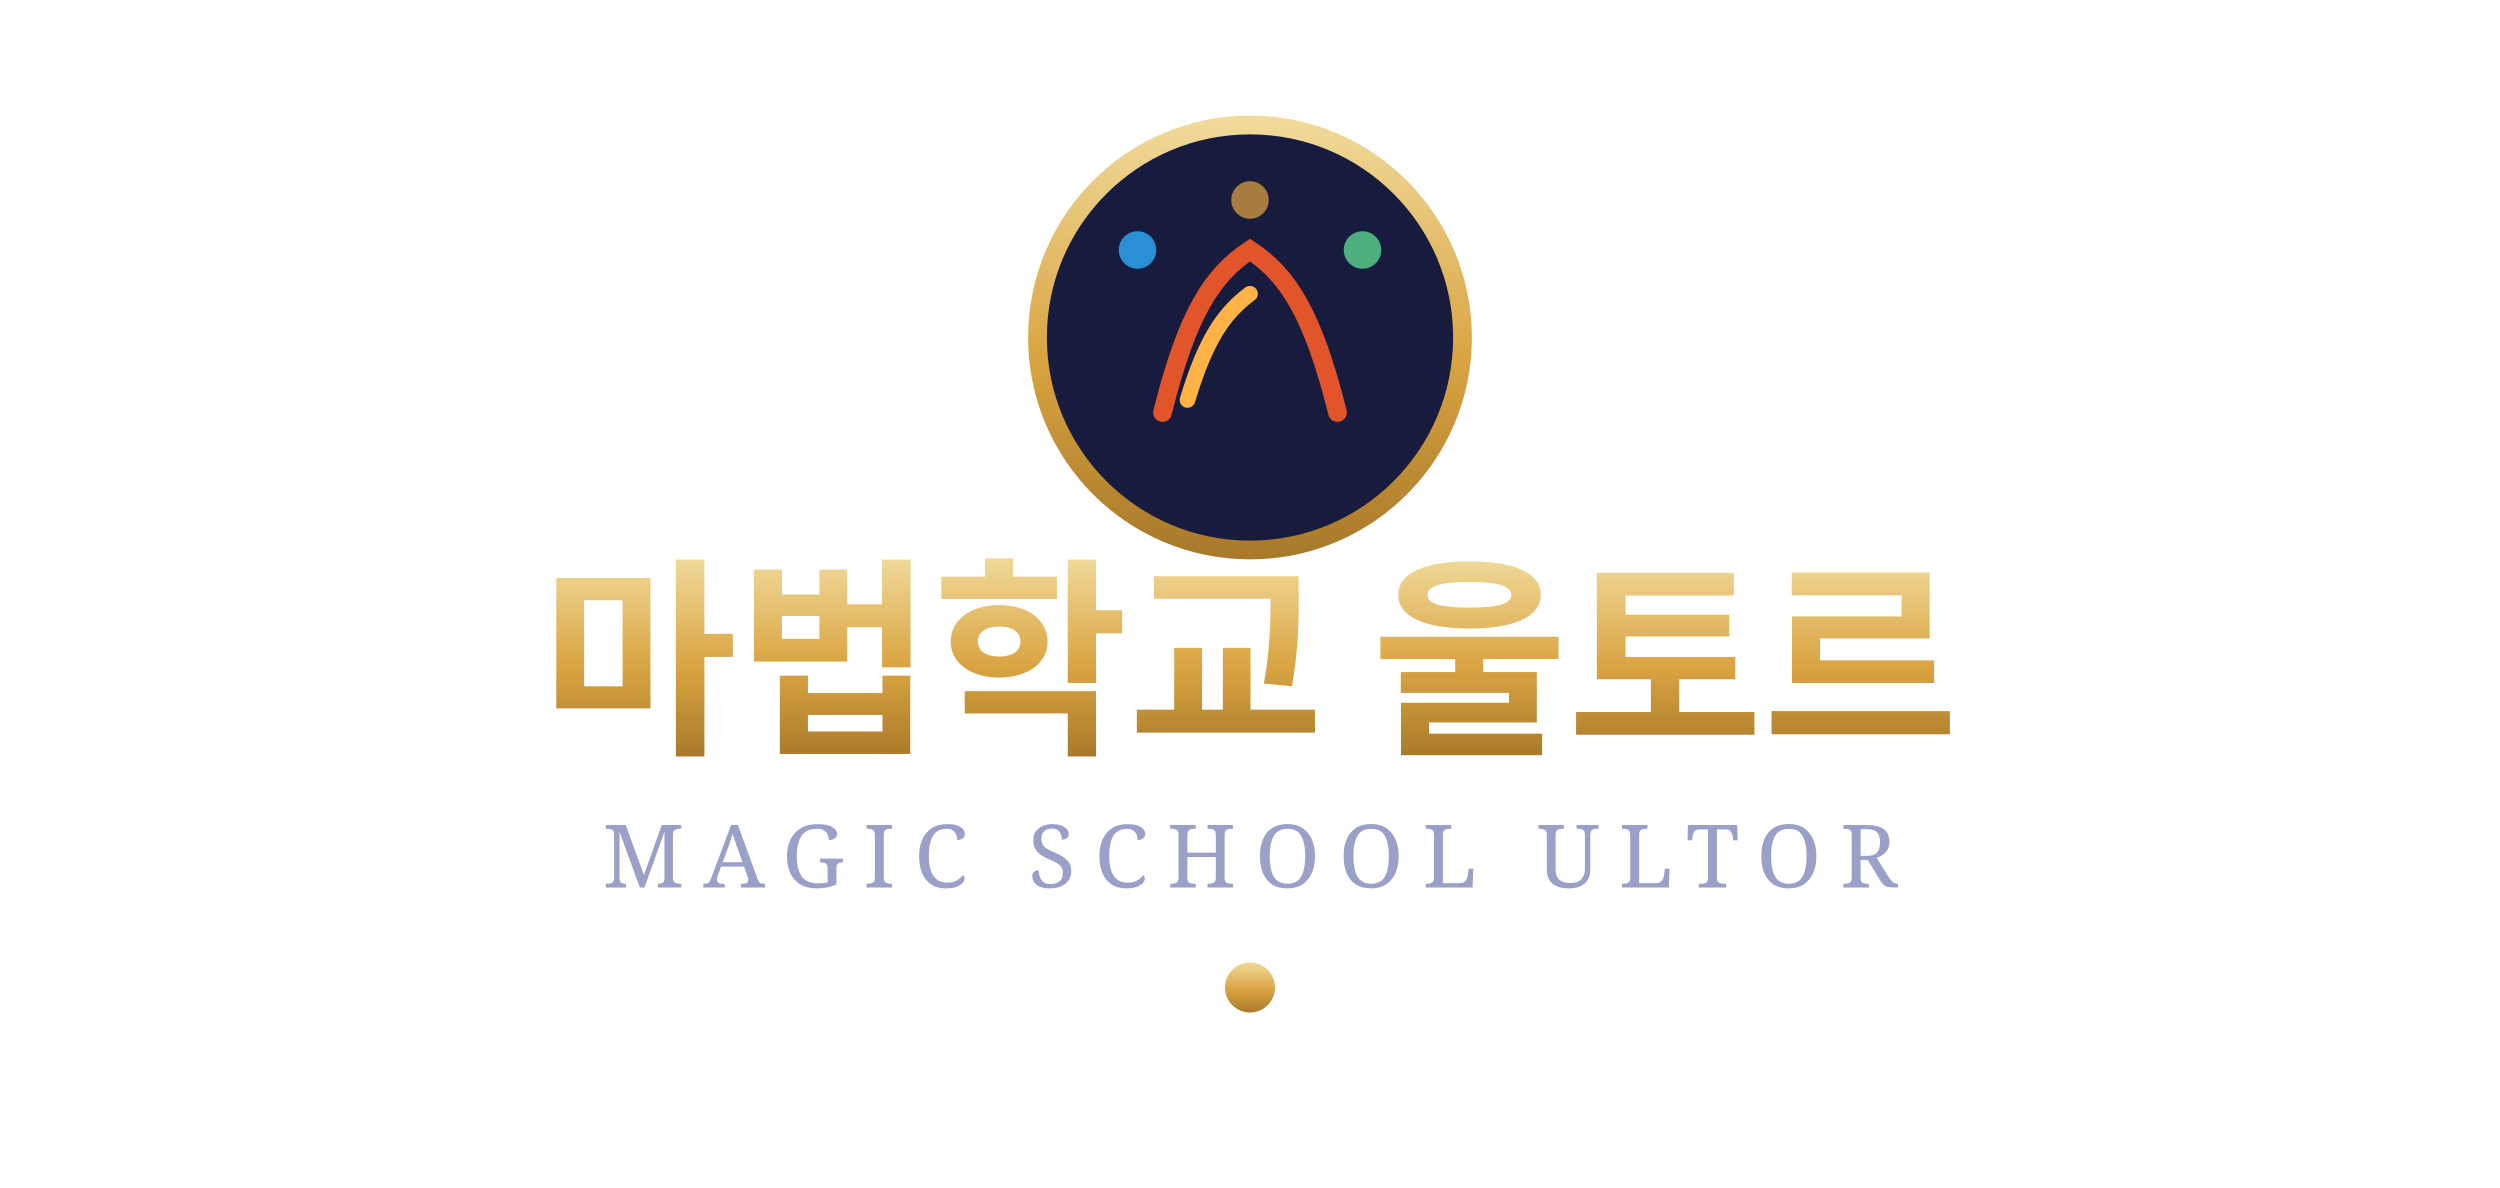
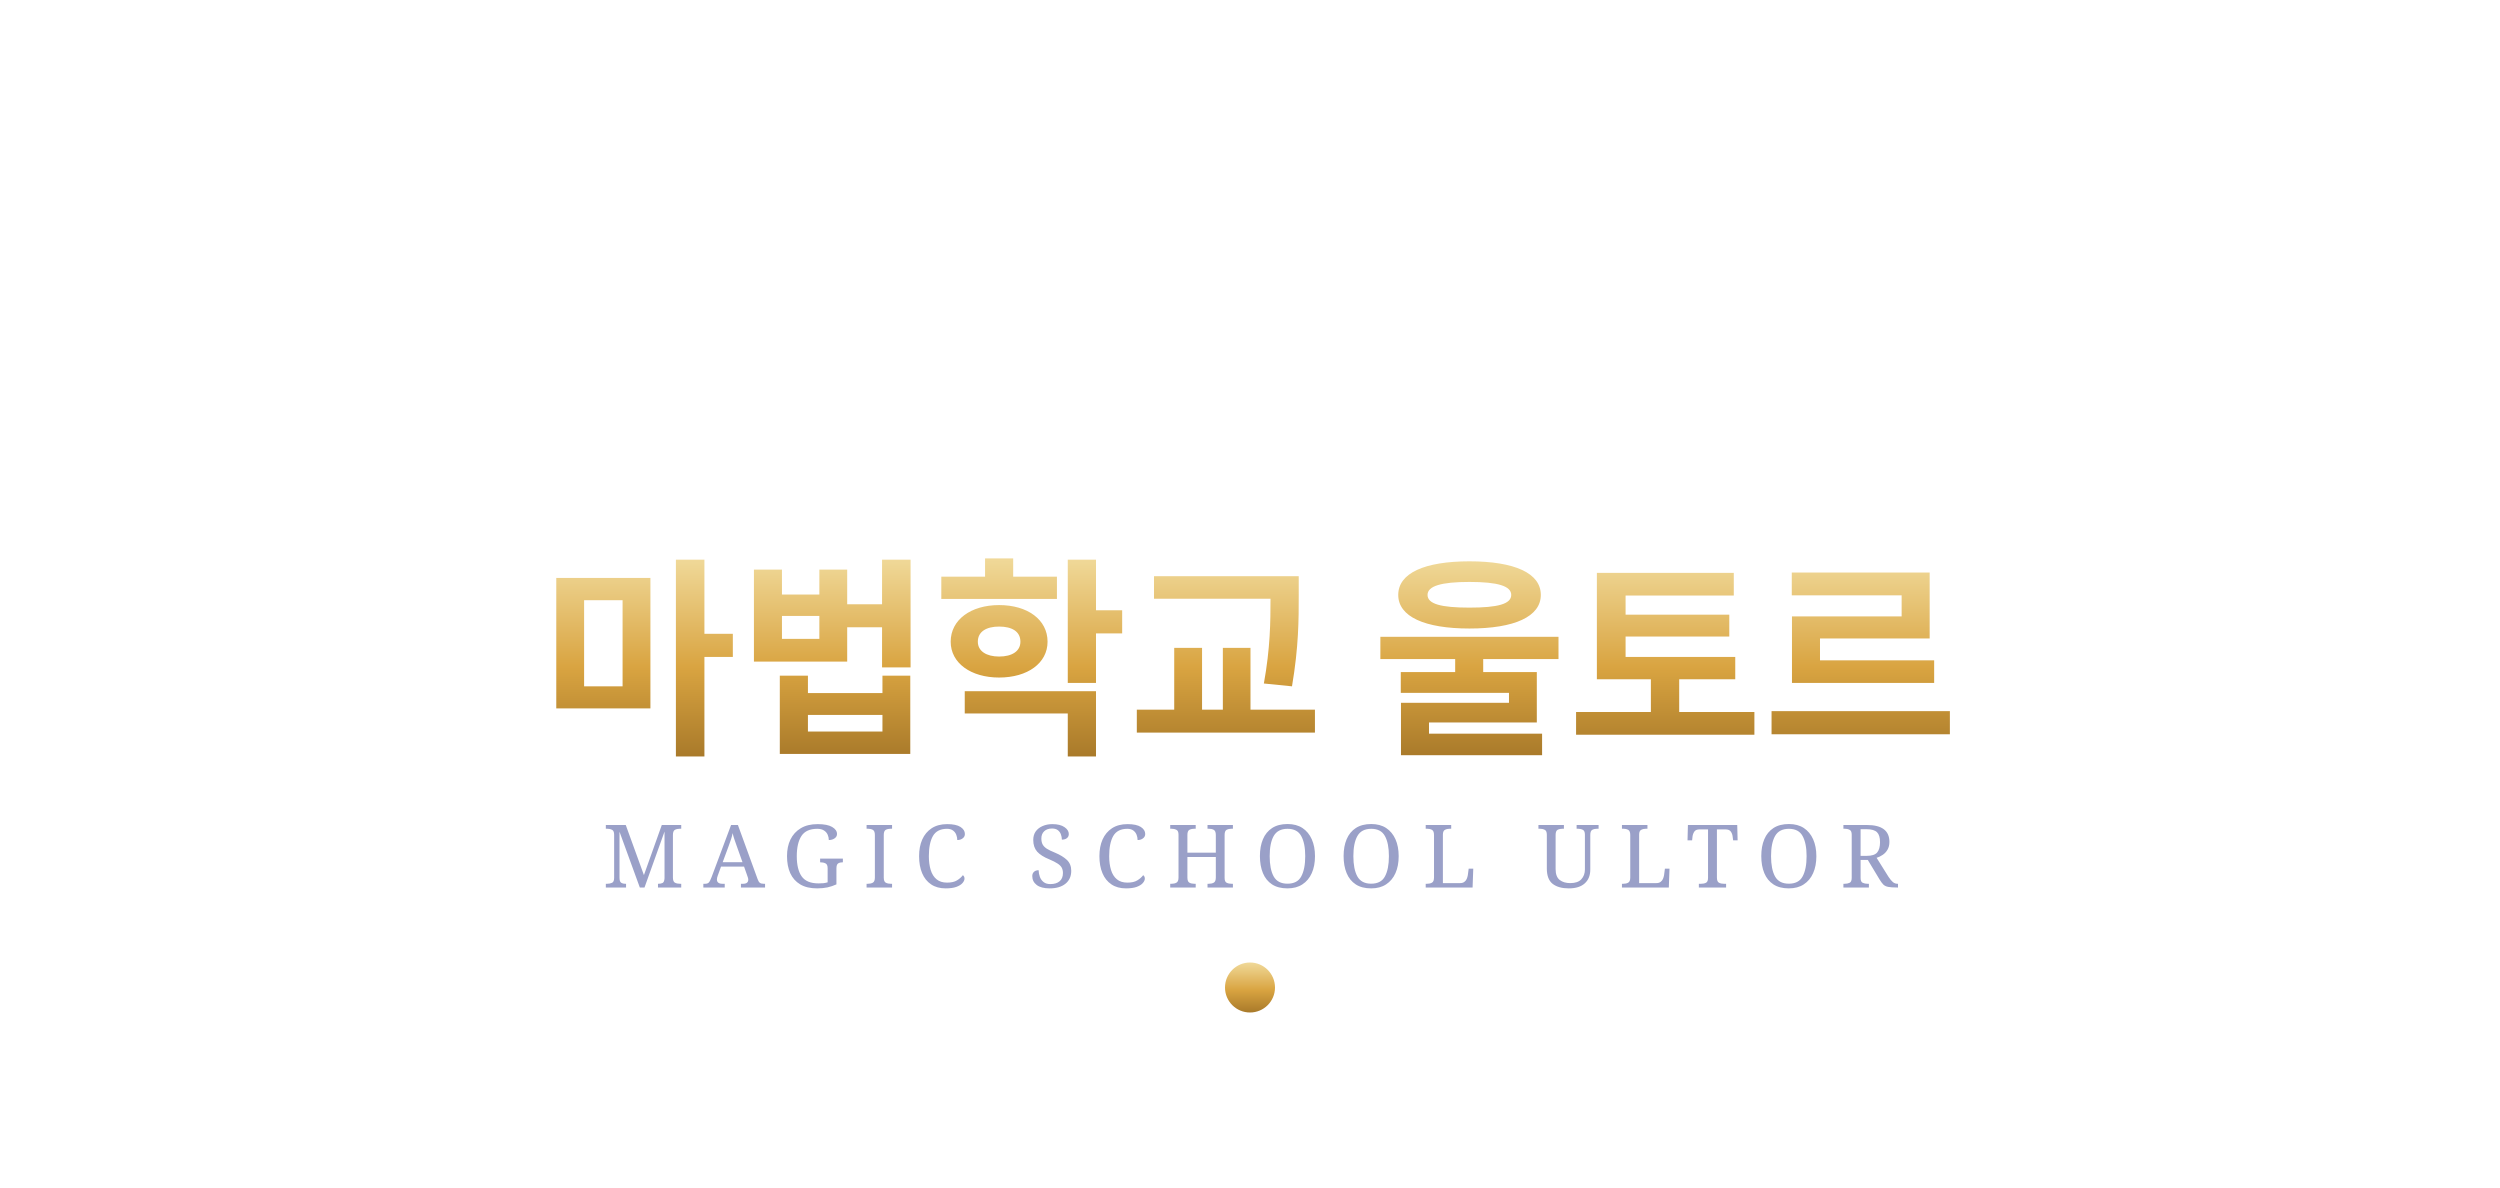
<svg xmlns="http://www.w3.org/2000/svg" viewBox="0 0 400 190" width="400" height="190">
  <defs>
    <linearGradient id="goldGrad" x1="0" y1="0" x2="0" y2="1">
      <stop offset="0%" stop-color="#f0d999" />
      <stop offset="55%" stop-color="#d9a441" />
      <stop offset="100%" stop-color="#a97a2a" />
    </linearGradient>
  </defs>
-   <g transform="translate(200,54)">
-     <circle r="34" fill="#171b3d" stroke="url(#goldGrad)" stroke-width="3" />
-     <path d="M-14 12c4-16 8-22 14-26 6 4 10 10 14 26" stroke="#e2542a" stroke-width="3" fill="none" stroke-linecap="round" />
-     <path d="M-10 10c3-10 6-14 10-17" stroke="#ffb347" stroke-width="2.5" fill="none" stroke-linecap="round" />
-     <circle cx="-18" cy="-14" r="3" fill="#2b8fd6" />
-     <circle cx="18" cy="-14" r="3" fill="#4caf7d" />
-     <circle cx="0" cy="-22" r="3" fill="#a97c3f" />
-   </g>
  <text x="200" y="118" text-anchor="middle" font-family="'Gowun Batang', 'Noto Serif KR', serif" font-size="34" fill="url(#goldGrad)" font-weight="700">마법학교 울토르</text>
  <text x="200" y="142" text-anchor="middle" font-family="'Gowun Batang', 'Noto Serif KR', serif" font-size="14" letter-spacing="3" fill="#9aa0c8">MAGIC SCHOOL ULTOR</text>
  <line x1="60" y1="158" x2="340" y2="158" stroke="url(#goldGrad)" stroke-width="2" />
  <circle cx="200" cy="158" r="4" fill="url(#goldGrad)" />
</svg>
